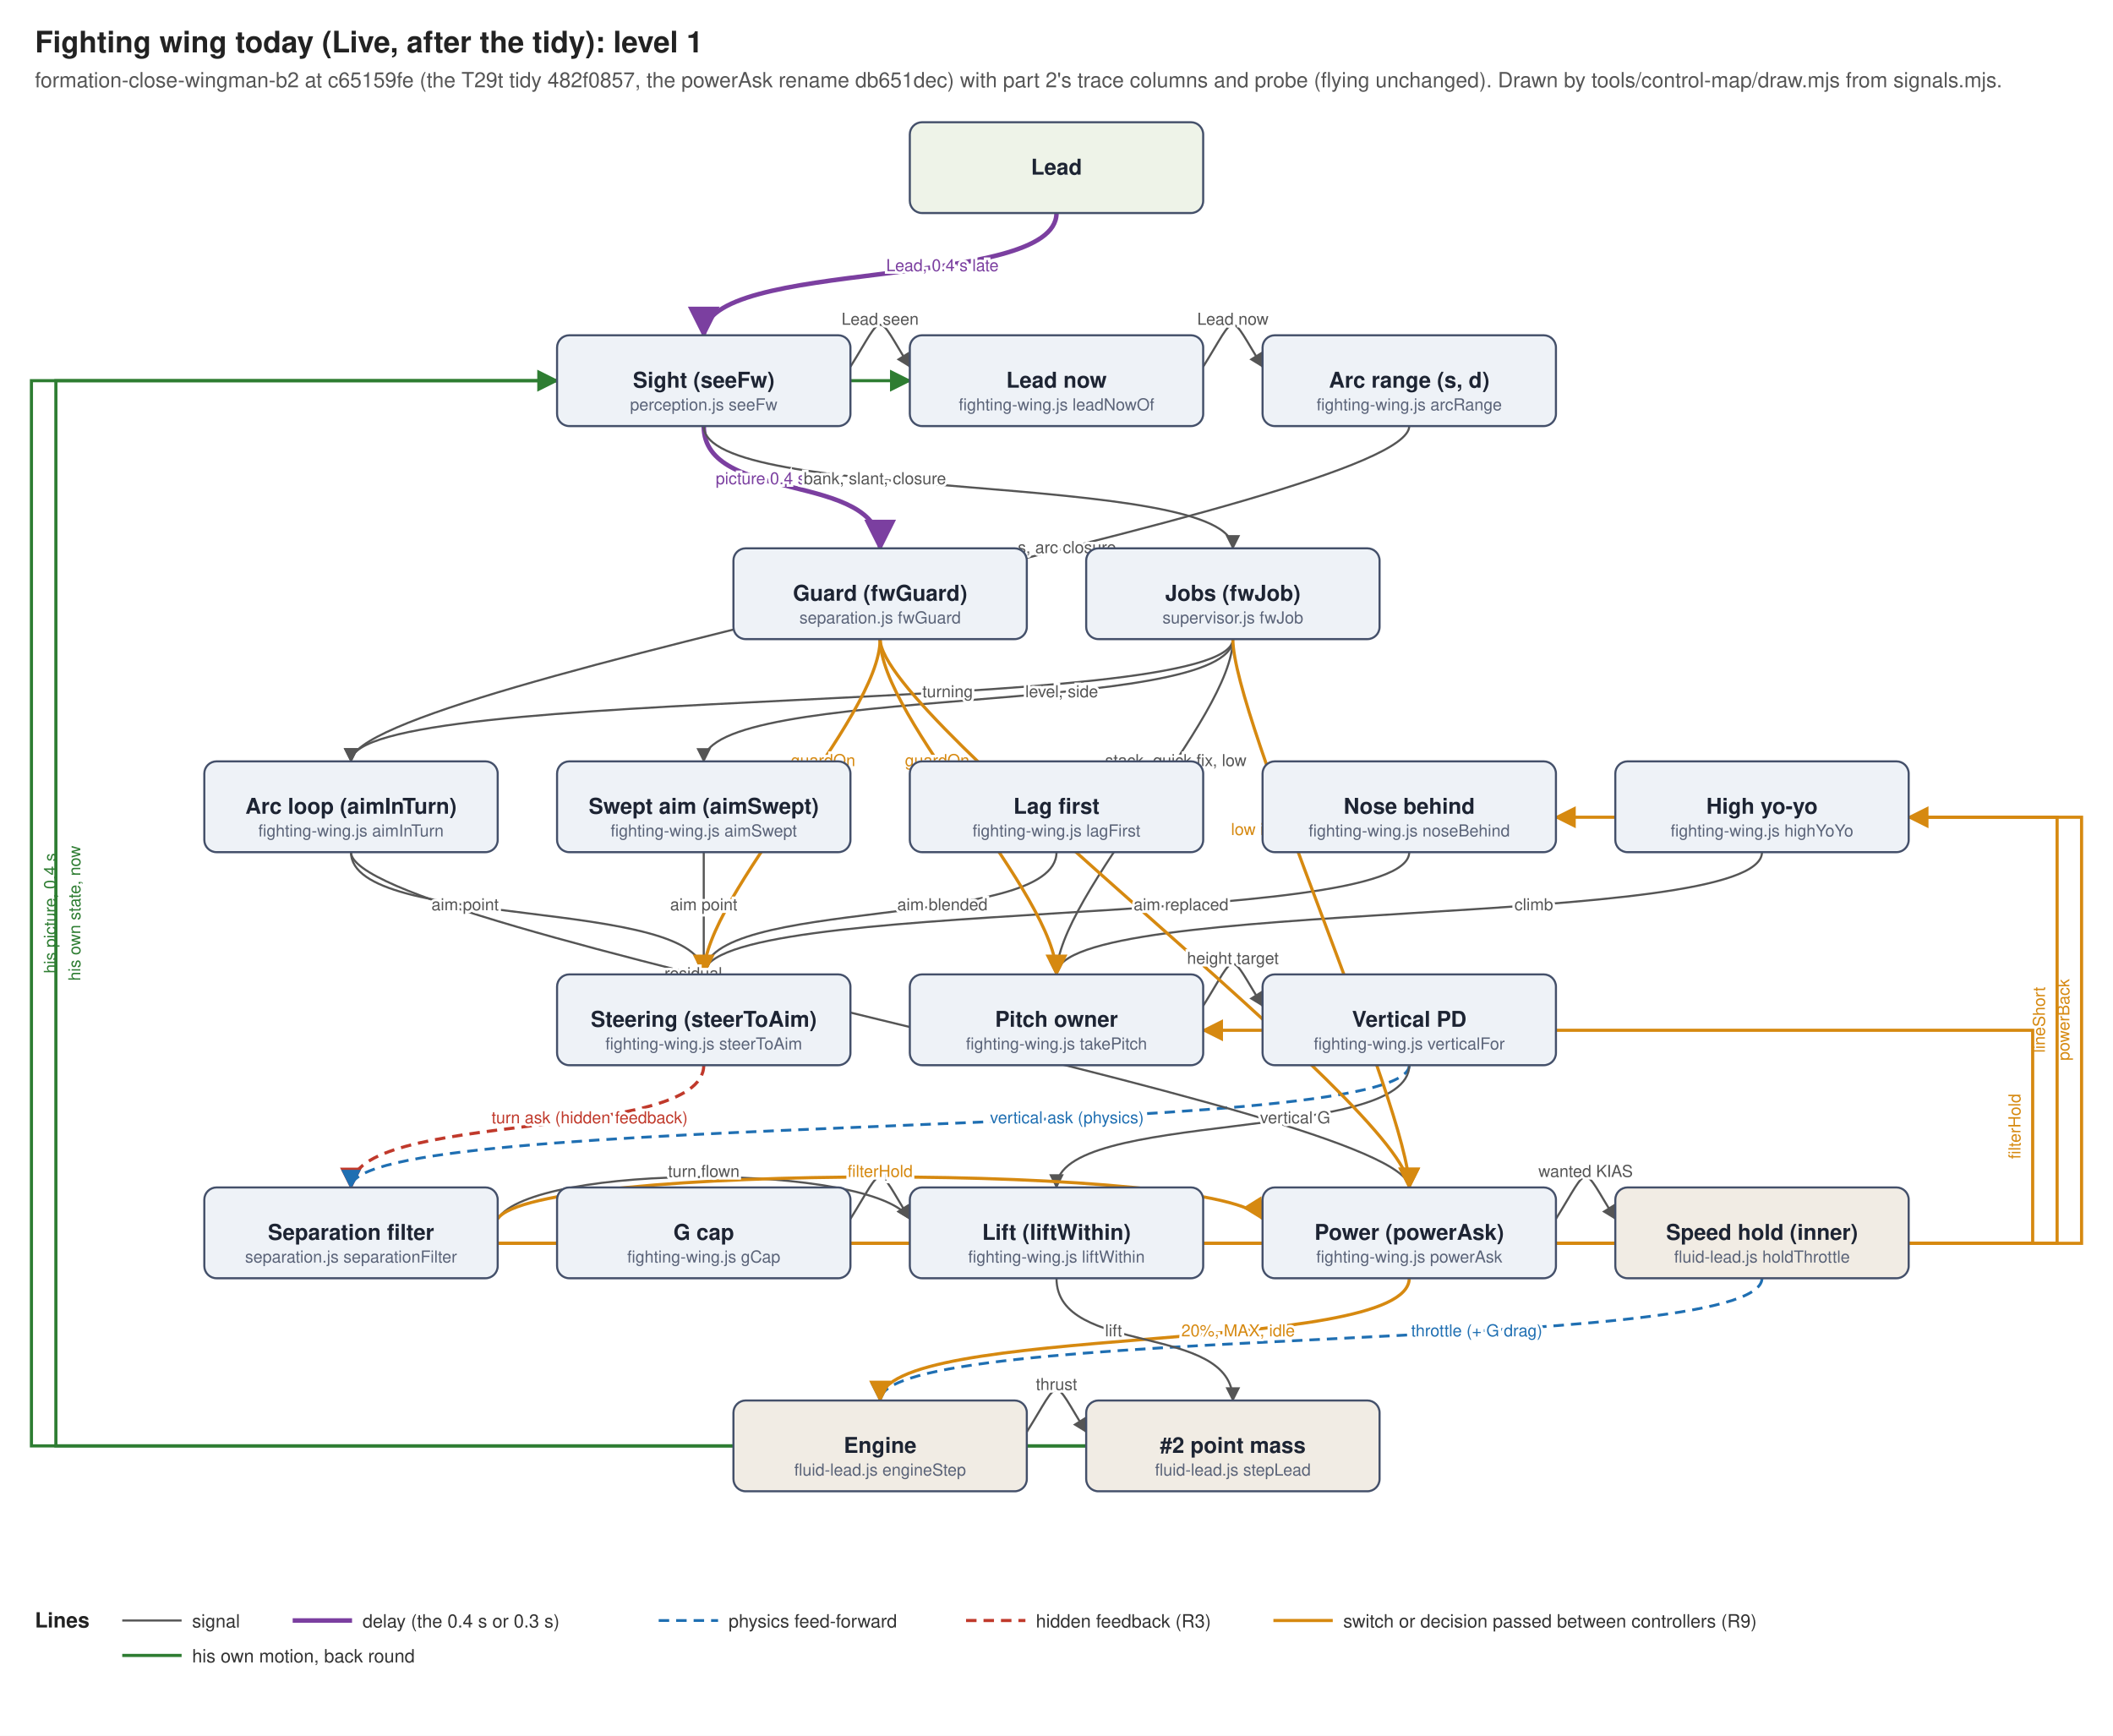
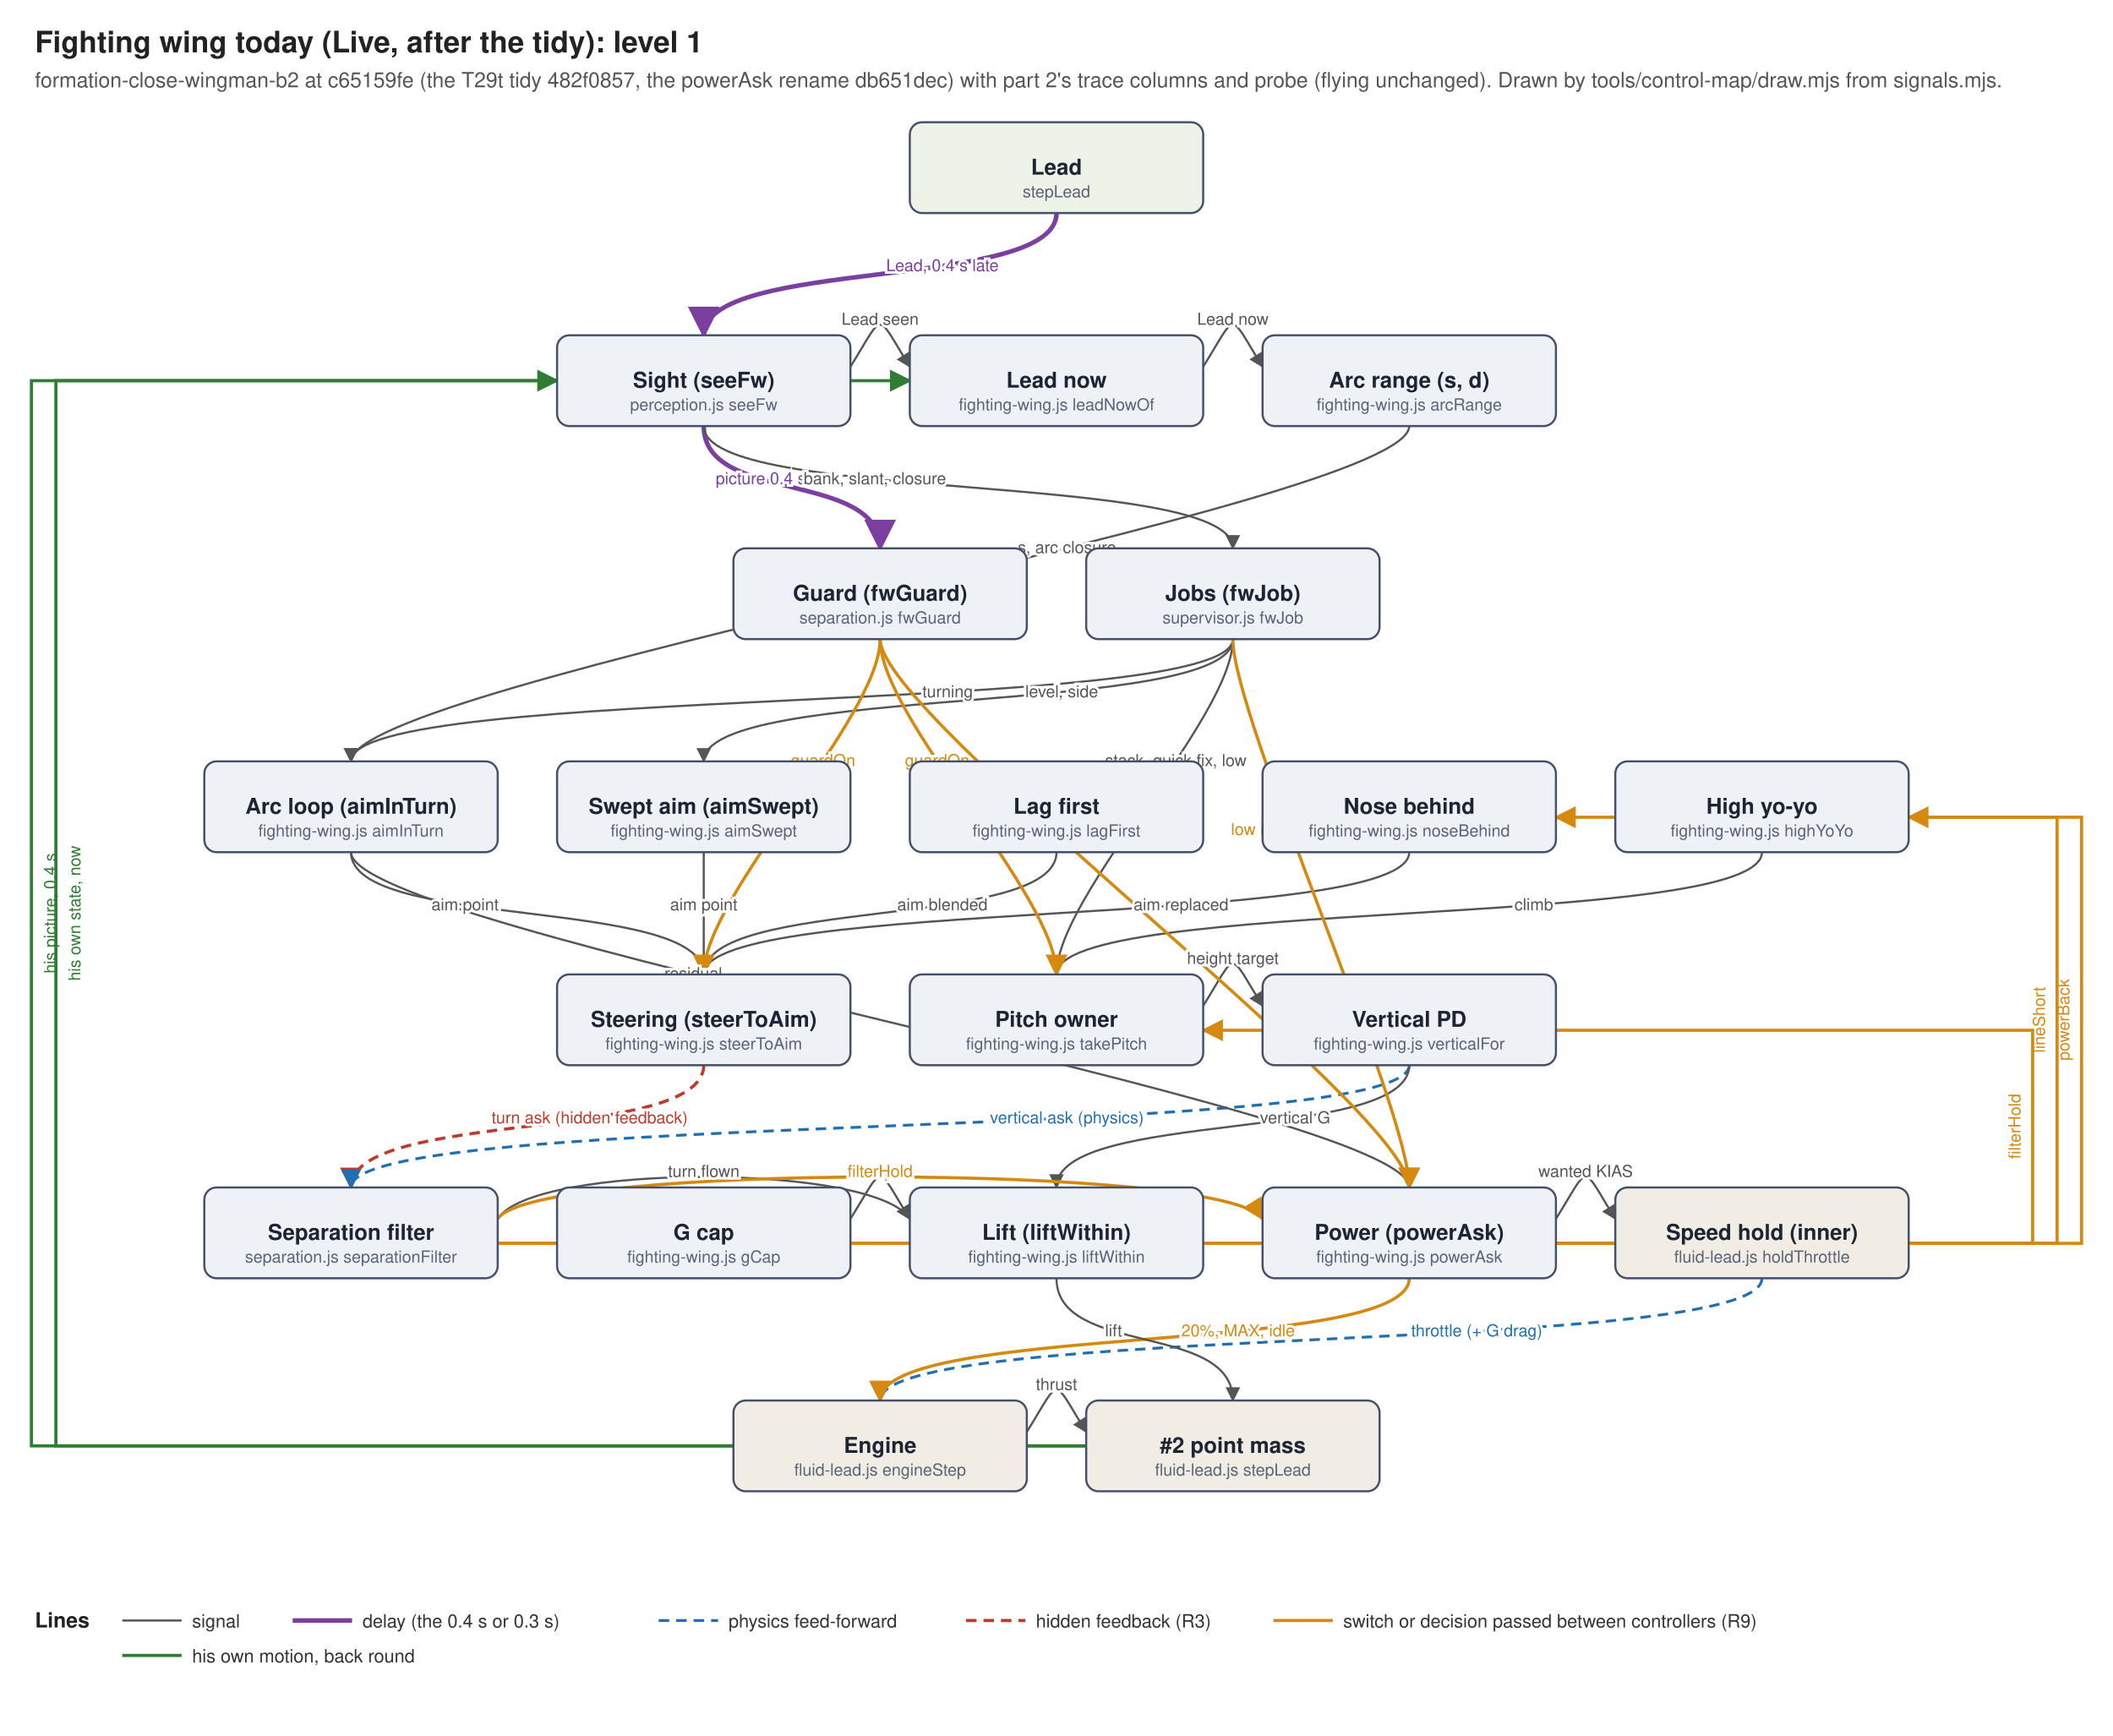
<svg xmlns="http://www.w3.org/2000/svg" viewBox="0 0 1210 994" width="1210" height="994" font-family="Helvetica, Arial, sans-serif">
  <rect width="100%" height="100%" fill="#ffffff" />
  <defs>
    <marker id="a-signal" viewBox="0 0 10 10" refX="9" refY="5" markerWidth="7" markerHeight="7" orient="auto-start-reverse">
      <path d="M0,0 L10,5 L0,10 z" fill="#555" />
    </marker>
    <marker id="a-delay" viewBox="0 0 10 10" refX="9" refY="5" markerWidth="7" markerHeight="7" orient="auto-start-reverse">
      <path d="M0,0 L10,5 L0,10 z" fill="#7b3fa0" />
    </marker>
    <marker id="a-ff" viewBox="0 0 10 10" refX="9" refY="5" markerWidth="7" markerHeight="7" orient="auto-start-reverse">
      <path d="M0,0 L10,5 L0,10 z" fill="#1f6fb2" />
    </marker>
    <marker id="a-hidden" viewBox="0 0 10 10" refX="9" refY="5" markerWidth="7" markerHeight="7" orient="auto-start-reverse">
      <path d="M0,0 L10,5 L0,10 z" fill="#c0392b" />
    </marker>
    <marker id="a-cross" viewBox="0 0 10 10" refX="9" refY="5" markerWidth="7" markerHeight="7" orient="auto-start-reverse">
      <path d="M0,0 L10,5 L0,10 z" fill="#d68910" />
    </marker>
    <marker id="a-feedback" viewBox="0 0 10 10" refX="9" refY="5" markerWidth="7" markerHeight="7" orient="auto-start-reverse">
      <path d="M0,0 L10,5 L0,10 z" fill="#2e7d32" />
    </marker>
  </defs>
  <text x="20" y="30" font-size="17" font-weight="bold" fill="#222">Fighting wing today (Live, after the tidy): level 1</text>
  <text x="20" y="50" font-size="12" fill="#555">formation-close-wingman-b2 at c65159fe (the T29t tidy 482f0857, the powerAsk rename db651dec) with part 2's trace columns and probe (flying unchanged). Drawn by tools/control-map/draw.mjs from signals.mjs.</text>
  <path d="M605,122 C605,167 403,147 403,192" fill="none" stroke="#7b3fa0" stroke-width="2.6" marker-end="url(#a-delay)" />
  <path d="M487,210 C507,178 501,178 521,210" fill="none" stroke="#555" stroke-width="1.2" marker-end="url(#a-signal)" />
  <path d="M689,210 C709,178 703,178 723,210" fill="none" stroke="#555" stroke-width="1.2" marker-end="url(#a-signal)" />
  <path d="M403,244 C403,289 504,269 504,314" fill="none" stroke="#7b3fa0" stroke-width="2.6" marker-end="url(#a-delay)" />
  <path d="M403,244 C403,289 706,269 706,314" fill="none" stroke="#555" stroke-width="1.2" marker-end="url(#a-signal)" />
  <path d="M807,244 C807,289 201,391 201,436" fill="none" stroke="#555" stroke-width="1.2" marker-end="url(#a-signal)" />
  <path d="M706,366 C706,411 201,391 201,436" fill="none" stroke="#555" stroke-width="1.2" marker-end="url(#a-signal)" />
  <path d="M706,366 C706,411 403,391 403,436" fill="none" stroke="#555" stroke-width="1.2" marker-end="url(#a-signal)" />
  <path d="M201,488 C201,533 403,513 403,558" fill="none" stroke="#555" stroke-width="1.2" marker-end="url(#a-signal)" />
  <path d="M403,488 C403,533 403,513 403,558" fill="none" stroke="#555" stroke-width="1.2" marker-end="url(#a-signal)" />
  <path d="M605,488 C605,533 403,513 403,558" fill="none" stroke="#555" stroke-width="1.2" marker-end="url(#a-signal)" />
  <path d="M807,488 C807,533 403,513 403,558" fill="none" stroke="#555" stroke-width="1.2" marker-end="url(#a-signal)" />
  <path d="M706,366 C706,411 605,513 605,558" fill="none" stroke="#555" stroke-width="1.2" marker-end="url(#a-signal)" />
  <path d="M1009,488 C1009,533 605,513 605,558" fill="none" stroke="#555" stroke-width="1.2" marker-end="url(#a-signal)" />
  <path d="M689,576 C709,544 703,544 723,576" fill="none" stroke="#555" stroke-width="1.2" marker-end="url(#a-signal)" />
  <path d="M403,610 C403,655 201,635 201,680" fill="none" stroke="#c0392b" stroke-width="1.8" stroke-dasharray="6 4" marker-end="url(#a-hidden)" />
  <path d="M807,610 C807,655 201,635 201,680" fill="none" stroke="#1f6fb2" stroke-width="1.6" stroke-dasharray="6 4" marker-end="url(#a-ff)" />
  <path d="M807,610 C807,655 605,635 605,680" fill="none" stroke="#555" stroke-width="1.2" marker-end="url(#a-signal)" />
  <path d="M285,698 C305,666 501,666 521,698" fill="none" stroke="#555" stroke-width="1.2" marker-end="url(#a-signal)" />
  <path d="M487,698 C507,666 501,666 521,698" fill="none" stroke="#555" stroke-width="1.2" marker-end="url(#a-signal)" />
  <path d="M201,488 C201,533 807,635 807,680" fill="none" stroke="#555" stroke-width="1.2" marker-end="url(#a-signal)" />
  <path d="M706,366 C706,411 807,635 807,680" fill="none" stroke="#d68910" stroke-width="1.8" marker-end="url(#a-cross)" />
  <path d="M891,698 C911,666 905,666 925,698" fill="none" stroke="#555" stroke-width="1.2" marker-end="url(#a-signal)" />
  <path d="M1009,732 C1009,777 504,757 504,802" fill="none" stroke="#1f6fb2" stroke-width="1.6" stroke-dasharray="6 4" marker-end="url(#a-ff)" />
  <path d="M807,732 C807,777 504,757 504,802" fill="none" stroke="#d68910" stroke-width="1.8" marker-end="url(#a-cross)" />
  <path d="M605,732 C605,777 706,757 706,802" fill="none" stroke="#555" stroke-width="1.2" marker-end="url(#a-signal)" />
  <path d="M588,820 C608,788 602,788 622,820" fill="none" stroke="#555" stroke-width="1.2" marker-end="url(#a-signal)" />
  <path d="M622,828 L18,828 L18,218 L319,218" fill="none" stroke="#2e7d32" stroke-width="1.8" marker-end="url(#a-feedback)" />
  <path d="M622,828 L32,828 L32,218 L521,218" fill="none" stroke="#2e7d32" stroke-width="1.8" marker-end="url(#a-feedback)" />
  <path d="M891,712 L1192,712 L1192,468 L1093,468" fill="none" stroke="#d68910" stroke-width="1.8" marker-end="url(#a-cross)" />
  <path d="M285,712 L1178,712 L1178,468 L891,468" fill="none" stroke="#d68910" stroke-width="1.8" marker-end="url(#a-cross)" />
  <path d="M285,698 C305,666 703,666 723,698" fill="none" stroke="#d68910" stroke-width="1.8" marker-end="url(#a-cross)" />
  <path d="M285,712 L1164,712 L1164,590 L689,590" fill="none" stroke="#d68910" stroke-width="1.8" marker-end="url(#a-cross)" />
  <path d="M504,366 C504,411 605,513 605,558" fill="none" stroke="#d68910" stroke-width="1.8" marker-end="url(#a-cross)" />
  <path d="M504,366 C504,411 403,513 403,558" fill="none" stroke="#d68910" stroke-width="1.8" marker-end="url(#a-cross)" />
  <path d="M504,366 C504,411 807,635 807,680" fill="none" stroke="#d68910" stroke-width="1.8" marker-end="url(#a-cross)" />
  <text x="539.662" y="155.275" font-size="9.5" fill="#7b3fa0" text-anchor="middle" stroke="#ffffff" stroke-width="3" paint-order="stroke">Lead, 0.4 s late</text>
  <text x="504" y="186" font-size="9.5" fill="#555" text-anchor="middle" stroke="#ffffff" stroke-width="3" paint-order="stroke">Lead seen</text>
  <text x="706" y="186" font-size="9.5" fill="#555" text-anchor="middle" stroke="#ffffff" stroke-width="3" paint-order="stroke">Lead now</text>
  <text x="435.669" y="277.275" font-size="9.5" fill="#7b3fa0" text-anchor="middle" stroke="#ffffff" stroke-width="3" paint-order="stroke">picture 0.4 s</text>
  <text x="501.007" y="277.275" font-size="9.5" fill="#555" text-anchor="middle" stroke="#ffffff" stroke-width="3" paint-order="stroke">bank, slant, closure</text>
  <text x="610.986" y="316.737" font-size="9.5" fill="#555" text-anchor="middle" stroke="#ffffff" stroke-width="3" paint-order="stroke">s, arc closure</text>
  <text x="542.655" y="399.275" font-size="9.5" fill="#555" text-anchor="middle" stroke="#ffffff" stroke-width="3" paint-order="stroke">turning</text>
  <text x="607.993" y="399.275" font-size="9.5" fill="#555" text-anchor="middle" stroke="#ffffff" stroke-width="3" paint-order="stroke">level, side</text>
  <text x="266.338" y="521.275" font-size="9.5" fill="#555" text-anchor="middle" stroke="#ffffff" stroke-width="3" paint-order="stroke">aim point</text>
  <text x="403" y="521.275" font-size="9.5" fill="#555" text-anchor="middle" stroke="#ffffff" stroke-width="3" paint-order="stroke">aim point</text>
  <text x="539.662" y="521.275" font-size="9.5" fill="#555" text-anchor="middle" stroke="#ffffff" stroke-width="3" paint-order="stroke">aim blended</text>
  <text x="676.324" y="521.275" font-size="9.5" fill="#555" text-anchor="middle" stroke="#ffffff" stroke-width="3" paint-order="stroke">aim replaced</text>
  <text x="673.331" y="438.737" font-size="9.5" fill="#555" text-anchor="middle" stroke="#ffffff" stroke-width="3" paint-order="stroke">stack, quick fix, low</text>
  <text x="878.324" y="521.275" font-size="9.5" fill="#555" text-anchor="middle" stroke="#ffffff" stroke-width="3" paint-order="stroke">climb</text>
  <text x="706" y="552" font-size="9.5" fill="#555" text-anchor="middle" stroke="#ffffff" stroke-width="3" paint-order="stroke">height target</text>
  <text x="337.662" y="643.275" font-size="9.5" fill="#c0392b" text-anchor="middle" stroke="#ffffff" stroke-width="3" paint-order="stroke">turn ask (hidden feedback)</text>
  <text x="610.986" y="643.275" font-size="9.5" fill="#1f6fb2" text-anchor="middle" stroke="#ffffff" stroke-width="3" paint-order="stroke">vertical ask (physics)</text>
  <text x="741.662" y="643.275" font-size="9.5" fill="#555" text-anchor="middle" stroke="#ffffff" stroke-width="3" paint-order="stroke">vertical G</text>
  <text x="403" y="674" font-size="9.5" fill="#555" text-anchor="middle" stroke="#ffffff" stroke-width="3" paint-order="stroke">turn flown</text>
  <text x="504" y="674" font-size="9.5" fill="#555" text-anchor="middle" stroke="#ffffff" stroke-width="3" paint-order="stroke">cap</text>
  <text x="397.014" y="560.737" font-size="9.5" fill="#555" text-anchor="middle" stroke="#ffffff" stroke-width="3" paint-order="stroke">residual</text>
  <text x="738.669" y="478.199" font-size="9.5" fill="#d68910" text-anchor="middle" stroke="#ffffff" stroke-width="3" paint-order="stroke">low inside: MAX</text>
  <text x="908" y="674" font-size="9.5" fill="#555" text-anchor="middle" stroke="#ffffff" stroke-width="3" paint-order="stroke">wanted KIAS</text>
  <text x="845.655" y="765.275" font-size="9.5" fill="#1f6fb2" text-anchor="middle" stroke="#ffffff" stroke-width="3" paint-order="stroke">throttle (+ G drag)</text>
  <text x="708.993" y="765.275" font-size="9.5" fill="#d68910" text-anchor="middle" stroke="#ffffff" stroke-width="3" paint-order="stroke">20%, MAX, idle</text>
  <text x="637.669" y="765.275" font-size="9.5" fill="#555" text-anchor="middle" stroke="#ffffff" stroke-width="3" paint-order="stroke">lift</text>
  <text x="605" y="796" font-size="9.5" fill="#555" text-anchor="middle" stroke="#ffffff" stroke-width="3" paint-order="stroke">thrust</text>
  <text x="22" y="523" font-size="9.5" fill="#2e7d32" text-anchor="middle" transform="rotate(-90 22 523)" dy="10">his picture, 0.4 s</text>
  <text x="36" y="523" font-size="9.5" fill="#2e7d32" text-anchor="middle" transform="rotate(-90 36 523)" dy="10">his own state, now</text>
  <text x="1188" y="584" font-size="9.5" fill="#d68910" text-anchor="middle" transform="rotate(-90 1188 584)" dy="-3">powerBack</text>
  <text x="1174" y="584" font-size="9.5" fill="#d68910" text-anchor="middle" transform="rotate(-90 1174 584)" dy="-3">lineShort</text>
  <text x="504" y="674" font-size="9.5" fill="#d68910" text-anchor="middle" stroke="#ffffff" stroke-width="3" paint-order="stroke">filterHold</text>
  <text x="1160" y="645" font-size="9.5" fill="#d68910" text-anchor="middle" transform="rotate(-90 1160 645)" dy="-3">filterHold</text>
  <text x="536.669" y="438.737" font-size="9.5" fill="#d68910" text-anchor="middle" stroke="#ffffff" stroke-width="3" paint-order="stroke">guardOn</text>
  <text x="471.331" y="438.737" font-size="9.5" fill="#d68910" text-anchor="middle" stroke="#ffffff" stroke-width="3" paint-order="stroke">guardOn</text>
  <text x="602.007" y="478.199" font-size="9.5" fill="#d68910" text-anchor="middle" stroke="#ffffff" stroke-width="3" paint-order="stroke">guardOn</text>
  <rect x="521" y="70" width="168" height="52" rx="7" fill="#eef3e8" stroke="#44506a" stroke-width="1.2" />
  <text x="605" y="100" font-size="12.5" font-weight="bold" text-anchor="middle" fill="#1d2433">Lead</text>
+   <text x="605" y="113" font-size="9.5" text-anchor="middle" fill="#5a6378">stepLead </text>
  <rect x="319" y="192" width="168" height="52" rx="7" fill="#eef2f7" stroke="#44506a" stroke-width="1.2" />
  <text x="403" y="222" font-size="12.5" font-weight="bold" text-anchor="middle" fill="#1d2433">Sight (seeFw)</text>
  <text x="403" y="235" font-size="9.5" text-anchor="middle" fill="#5a6378">perception.js seeFw</text>
  <rect x="521" y="192" width="168" height="52" rx="7" fill="#eef2f7" stroke="#44506a" stroke-width="1.2" />
  <text x="605" y="222" font-size="12.5" font-weight="bold" text-anchor="middle" fill="#1d2433">Lead now</text>
  <text x="605" y="235" font-size="9.5" text-anchor="middle" fill="#5a6378">fighting-wing.js leadNowOf</text>
  <rect x="723" y="192" width="168" height="52" rx="7" fill="#eef2f7" stroke="#44506a" stroke-width="1.2" />
  <text x="807" y="222" font-size="12.5" font-weight="bold" text-anchor="middle" fill="#1d2433">Arc range (s, d)</text>
  <text x="807" y="235" font-size="9.5" text-anchor="middle" fill="#5a6378">fighting-wing.js arcRange</text>
  <rect x="420" y="314" width="168" height="52" rx="7" fill="#eef2f7" stroke="#44506a" stroke-width="1.2" />
  <text x="504" y="344" font-size="12.5" font-weight="bold" text-anchor="middle" fill="#1d2433">Guard (fwGuard)</text>
  <text x="504" y="357" font-size="9.5" text-anchor="middle" fill="#5a6378">separation.js fwGuard</text>
  <rect x="622" y="314" width="168" height="52" rx="7" fill="#eef2f7" stroke="#44506a" stroke-width="1.2" />
  <text x="706" y="344" font-size="12.5" font-weight="bold" text-anchor="middle" fill="#1d2433">Jobs (fwJob)</text>
  <text x="706" y="357" font-size="9.5" text-anchor="middle" fill="#5a6378">supervisor.js fwJob</text>
  <rect x="117" y="436" width="168" height="52" rx="7" fill="#eef2f7" stroke="#44506a" stroke-width="1.2" />
  <text x="201" y="466" font-size="12.5" font-weight="bold" text-anchor="middle" fill="#1d2433">Arc loop (aimInTurn)</text>
  <text x="201" y="479" font-size="9.5" text-anchor="middle" fill="#5a6378">fighting-wing.js aimInTurn</text>
  <rect x="319" y="436" width="168" height="52" rx="7" fill="#eef2f7" stroke="#44506a" stroke-width="1.2" />
  <text x="403" y="466" font-size="12.5" font-weight="bold" text-anchor="middle" fill="#1d2433">Swept aim (aimSwept)</text>
  <text x="403" y="479" font-size="9.5" text-anchor="middle" fill="#5a6378">fighting-wing.js aimSwept</text>
  <rect x="521" y="436" width="168" height="52" rx="7" fill="#eef2f7" stroke="#44506a" stroke-width="1.2" />
  <text x="605" y="466" font-size="12.5" font-weight="bold" text-anchor="middle" fill="#1d2433">Lag first</text>
  <text x="605" y="479" font-size="9.5" text-anchor="middle" fill="#5a6378">fighting-wing.js lagFirst</text>
  <rect x="723" y="436" width="168" height="52" rx="7" fill="#eef2f7" stroke="#44506a" stroke-width="1.2" />
  <text x="807" y="466" font-size="12.5" font-weight="bold" text-anchor="middle" fill="#1d2433">Nose behind</text>
  <text x="807" y="479" font-size="9.5" text-anchor="middle" fill="#5a6378">fighting-wing.js noseBehind</text>
  <rect x="925" y="436" width="168" height="52" rx="7" fill="#eef2f7" stroke="#44506a" stroke-width="1.2" />
  <text x="1009" y="466" font-size="12.5" font-weight="bold" text-anchor="middle" fill="#1d2433">High yo-yo</text>
  <text x="1009" y="479" font-size="9.5" text-anchor="middle" fill="#5a6378">fighting-wing.js highYoYo</text>
  <rect x="319" y="558" width="168" height="52" rx="7" fill="#eef2f7" stroke="#44506a" stroke-width="1.2" />
  <text x="403" y="588" font-size="12.5" font-weight="bold" text-anchor="middle" fill="#1d2433">Steering (steerToAim)</text>
  <text x="403" y="601" font-size="9.5" text-anchor="middle" fill="#5a6378">fighting-wing.js steerToAim</text>
  <rect x="521" y="558" width="168" height="52" rx="7" fill="#eef2f7" stroke="#44506a" stroke-width="1.2" />
  <text x="605" y="588" font-size="12.5" font-weight="bold" text-anchor="middle" fill="#1d2433">Pitch owner</text>
  <text x="605" y="601" font-size="9.5" text-anchor="middle" fill="#5a6378">fighting-wing.js takePitch</text>
  <rect x="723" y="558" width="168" height="52" rx="7" fill="#eef2f7" stroke="#44506a" stroke-width="1.2" />
  <text x="807" y="588" font-size="12.5" font-weight="bold" text-anchor="middle" fill="#1d2433">Vertical PD</text>
  <text x="807" y="601" font-size="9.5" text-anchor="middle" fill="#5a6378">fighting-wing.js verticalFor</text>
  <rect x="117" y="680" width="168" height="52" rx="7" fill="#eef2f7" stroke="#44506a" stroke-width="1.2" />
  <text x="201" y="710" font-size="12.5" font-weight="bold" text-anchor="middle" fill="#1d2433">Separation filter</text>
  <text x="201" y="723" font-size="9.5" text-anchor="middle" fill="#5a6378">separation.js separationFilter</text>
  <rect x="319" y="680" width="168" height="52" rx="7" fill="#eef2f7" stroke="#44506a" stroke-width="1.2" />
  <text x="403" y="710" font-size="12.5" font-weight="bold" text-anchor="middle" fill="#1d2433">G cap</text>
  <text x="403" y="723" font-size="9.5" text-anchor="middle" fill="#5a6378">fighting-wing.js gCap</text>
  <rect x="521" y="680" width="168" height="52" rx="7" fill="#eef2f7" stroke="#44506a" stroke-width="1.2" />
  <text x="605" y="710" font-size="12.5" font-weight="bold" text-anchor="middle" fill="#1d2433">Lift (liftWithin)</text>
  <text x="605" y="723" font-size="9.5" text-anchor="middle" fill="#5a6378">fighting-wing.js liftWithin</text>
  <rect x="723" y="680" width="168" height="52" rx="7" fill="#eef2f7" stroke="#44506a" stroke-width="1.2" />
  <text x="807" y="710" font-size="12.5" font-weight="bold" text-anchor="middle" fill="#1d2433">Power (powerAsk)</text>
  <text x="807" y="723" font-size="9.5" text-anchor="middle" fill="#5a6378">fighting-wing.js powerAsk</text>
  <rect x="925" y="680" width="168" height="52" rx="7" fill="#f1ece4" stroke="#44506a" stroke-width="1.2" />
  <text x="1009" y="710" font-size="12.5" font-weight="bold" text-anchor="middle" fill="#1d2433">Speed hold (inner)</text>
  <text x="1009" y="723" font-size="9.5" text-anchor="middle" fill="#5a6378">fluid-lead.js holdThrottle</text>
  <rect x="420" y="802" width="168" height="52" rx="7" fill="#f1ece4" stroke="#44506a" stroke-width="1.2" />
  <text x="504" y="832" font-size="12.5" font-weight="bold" text-anchor="middle" fill="#1d2433">Engine</text>
  <text x="504" y="845" font-size="9.5" text-anchor="middle" fill="#5a6378">fluid-lead.js engineStep</text>
  <rect x="622" y="802" width="168" height="52" rx="7" fill="#f1ece4" stroke="#44506a" stroke-width="1.2" />
  <text x="706" y="832" font-size="12.5" font-weight="bold" text-anchor="middle" fill="#1d2433">#2 point mass</text>
  <text x="706" y="845" font-size="9.5" text-anchor="middle" fill="#5a6378">fluid-lead.js stepLead</text>
  <text x="20" y="932" font-size="12" font-weight="bold" fill="#222">Lines</text>
  <line x1="70" y1="928" x2="104" y2="928" stroke="#555" stroke-width="1.2" />
  <text x="110" y="932" font-size="10.5" fill="#333">signal</text>
  <line x1="167.6" y1="928" x2="201.6" y2="928" stroke="#7b3fa0" stroke-width="2.6" />
  <text x="207.6" y="932" font-size="10.5" fill="#333">delay (the 0.4 s or 0.3 s)</text>
  <line x1="377.2" y1="928" x2="411.2" y2="928" stroke="#1f6fb2" stroke-width="1.6" stroke-dasharray="6 4" />
  <text x="417.2" y="932" font-size="10.5" fill="#333">physics feed-forward</text>
  <line x1="553.2" y1="928" x2="587.2" y2="928" stroke="#c0392b" stroke-width="1.8" stroke-dasharray="6 4" />
  <text x="593.2" y="932" font-size="10.5" fill="#333">hidden feedback (R3)</text>
  <line x1="729.2" y1="928" x2="763.2" y2="928" stroke="#d68910" stroke-width="1.8" />
  <text x="769.2" y="932" font-size="10.5" fill="#333">switch or decision passed between controllers (R9)</text>
  <line x1="70" y1="948" x2="104" y2="948" stroke="#2e7d32" stroke-width="1.8" />
  <text x="110" y="952" font-size="10.5" fill="#333">his own motion, back round</text>
</svg>
